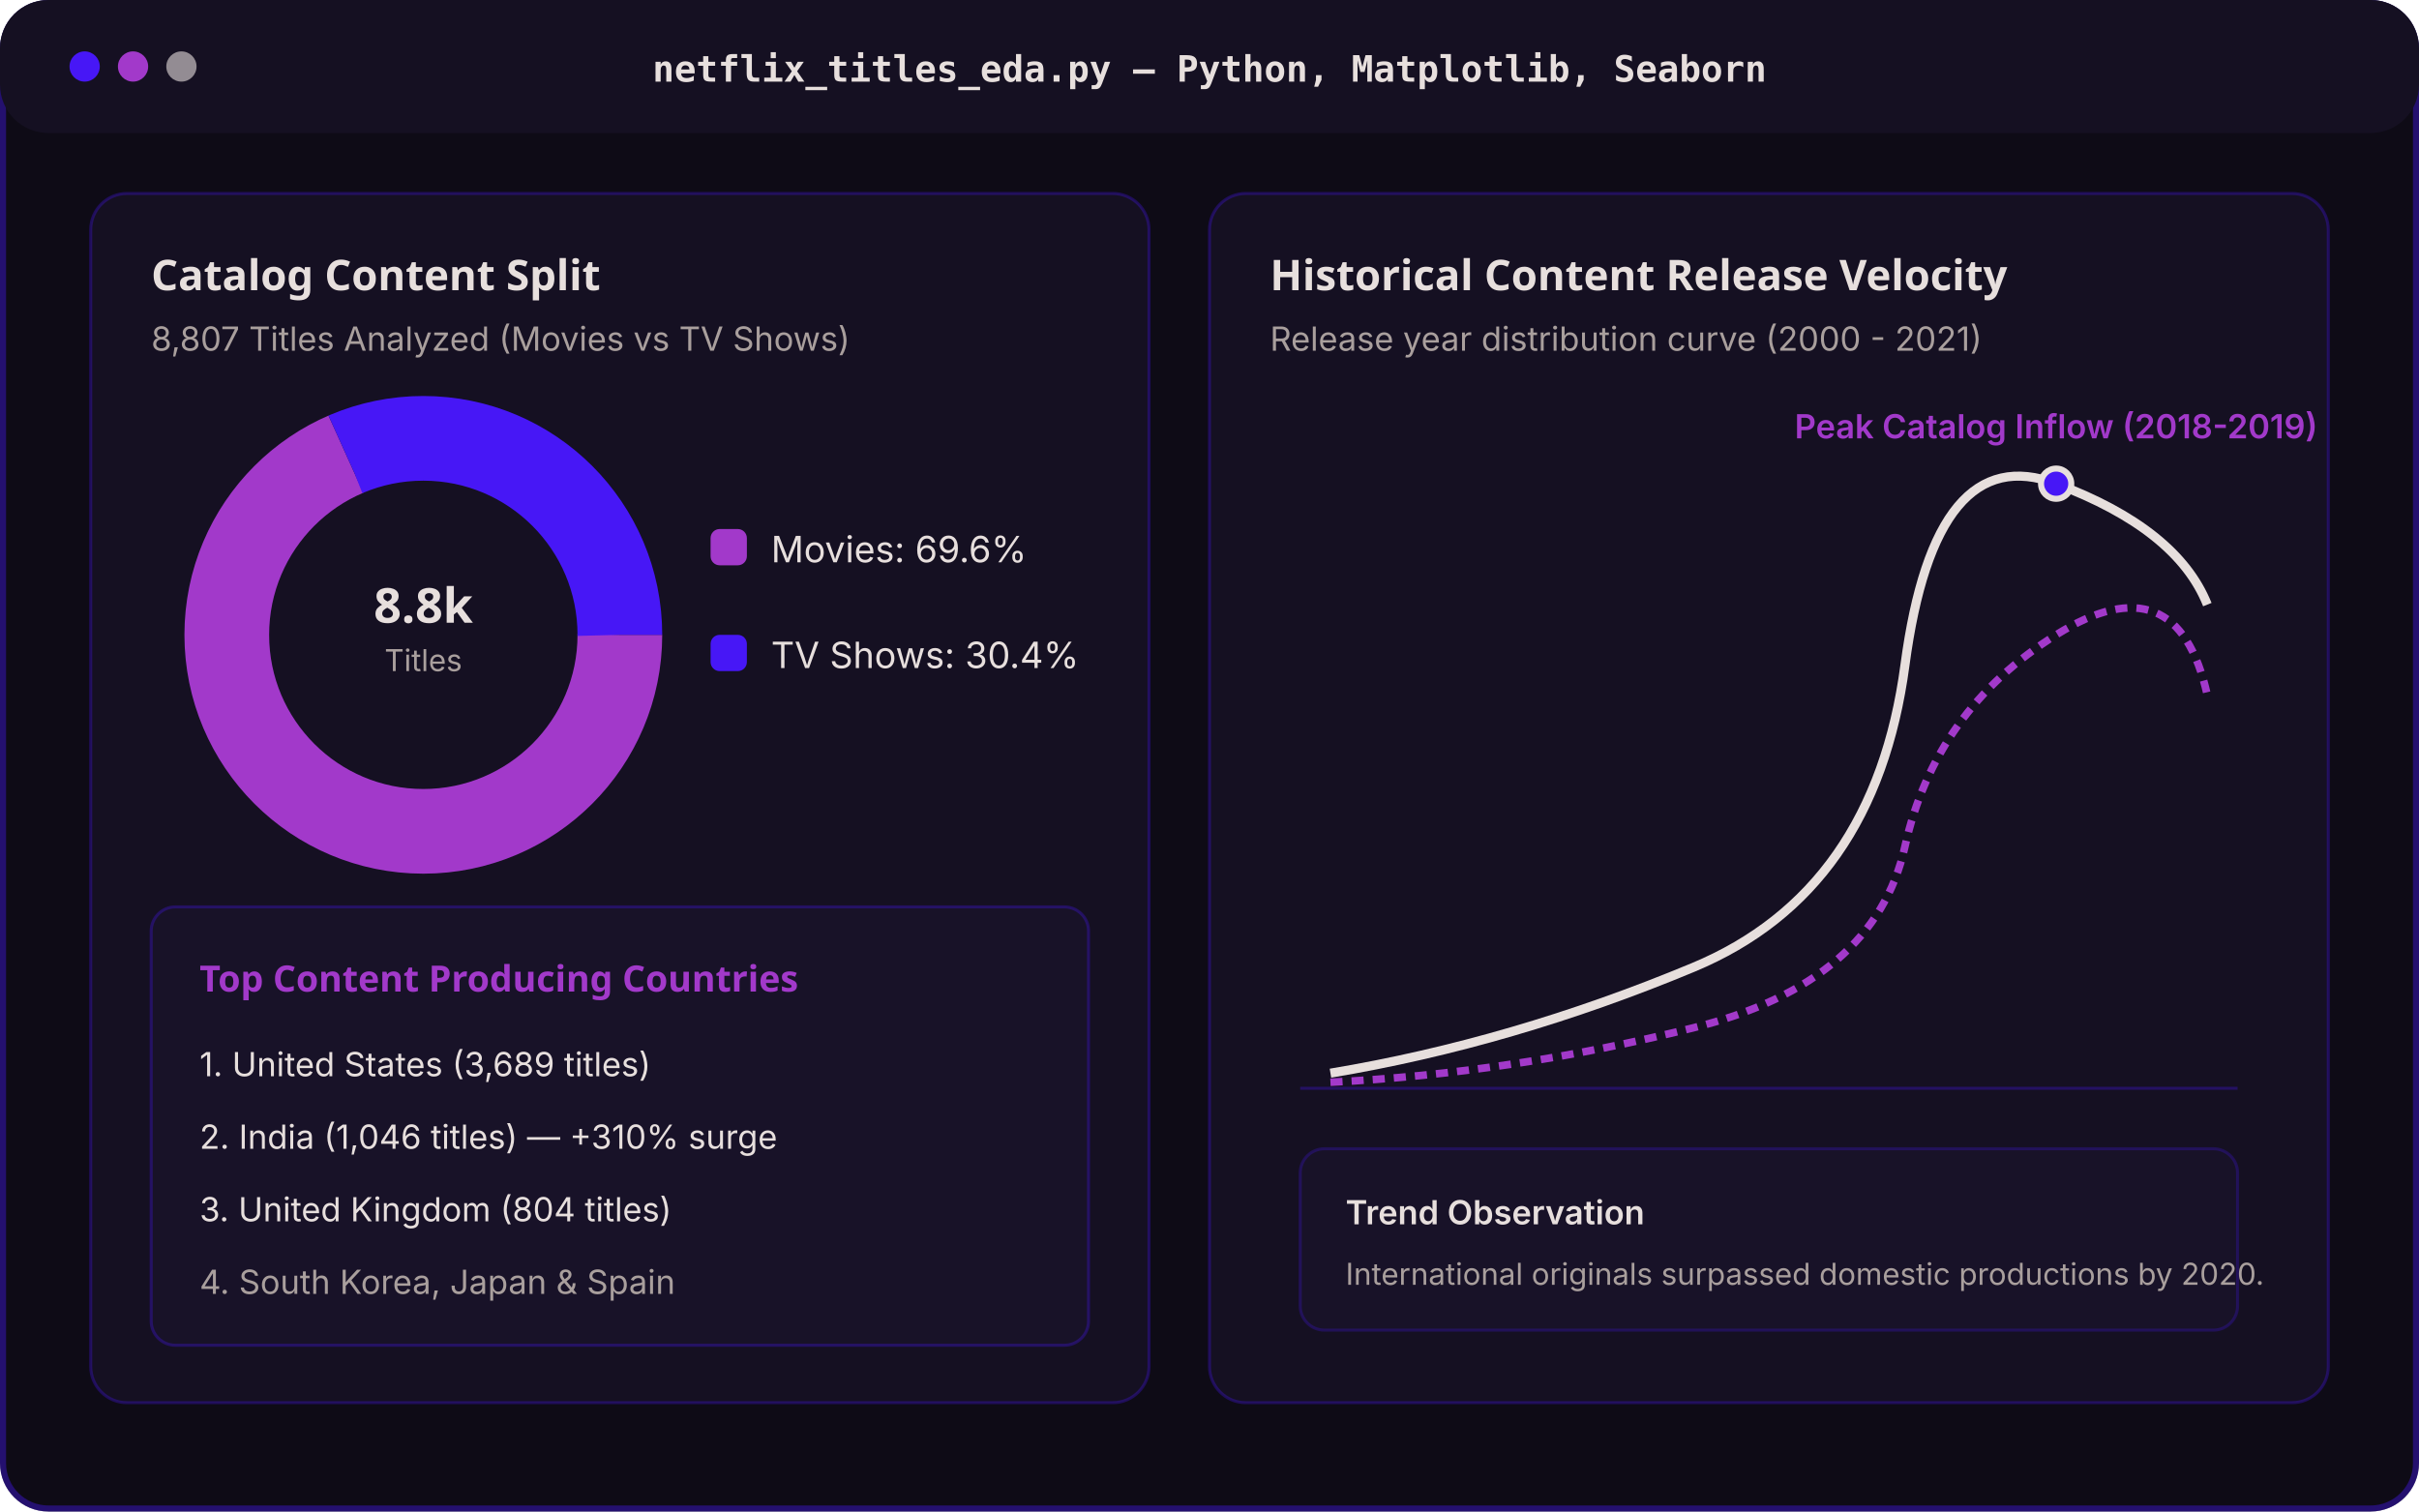
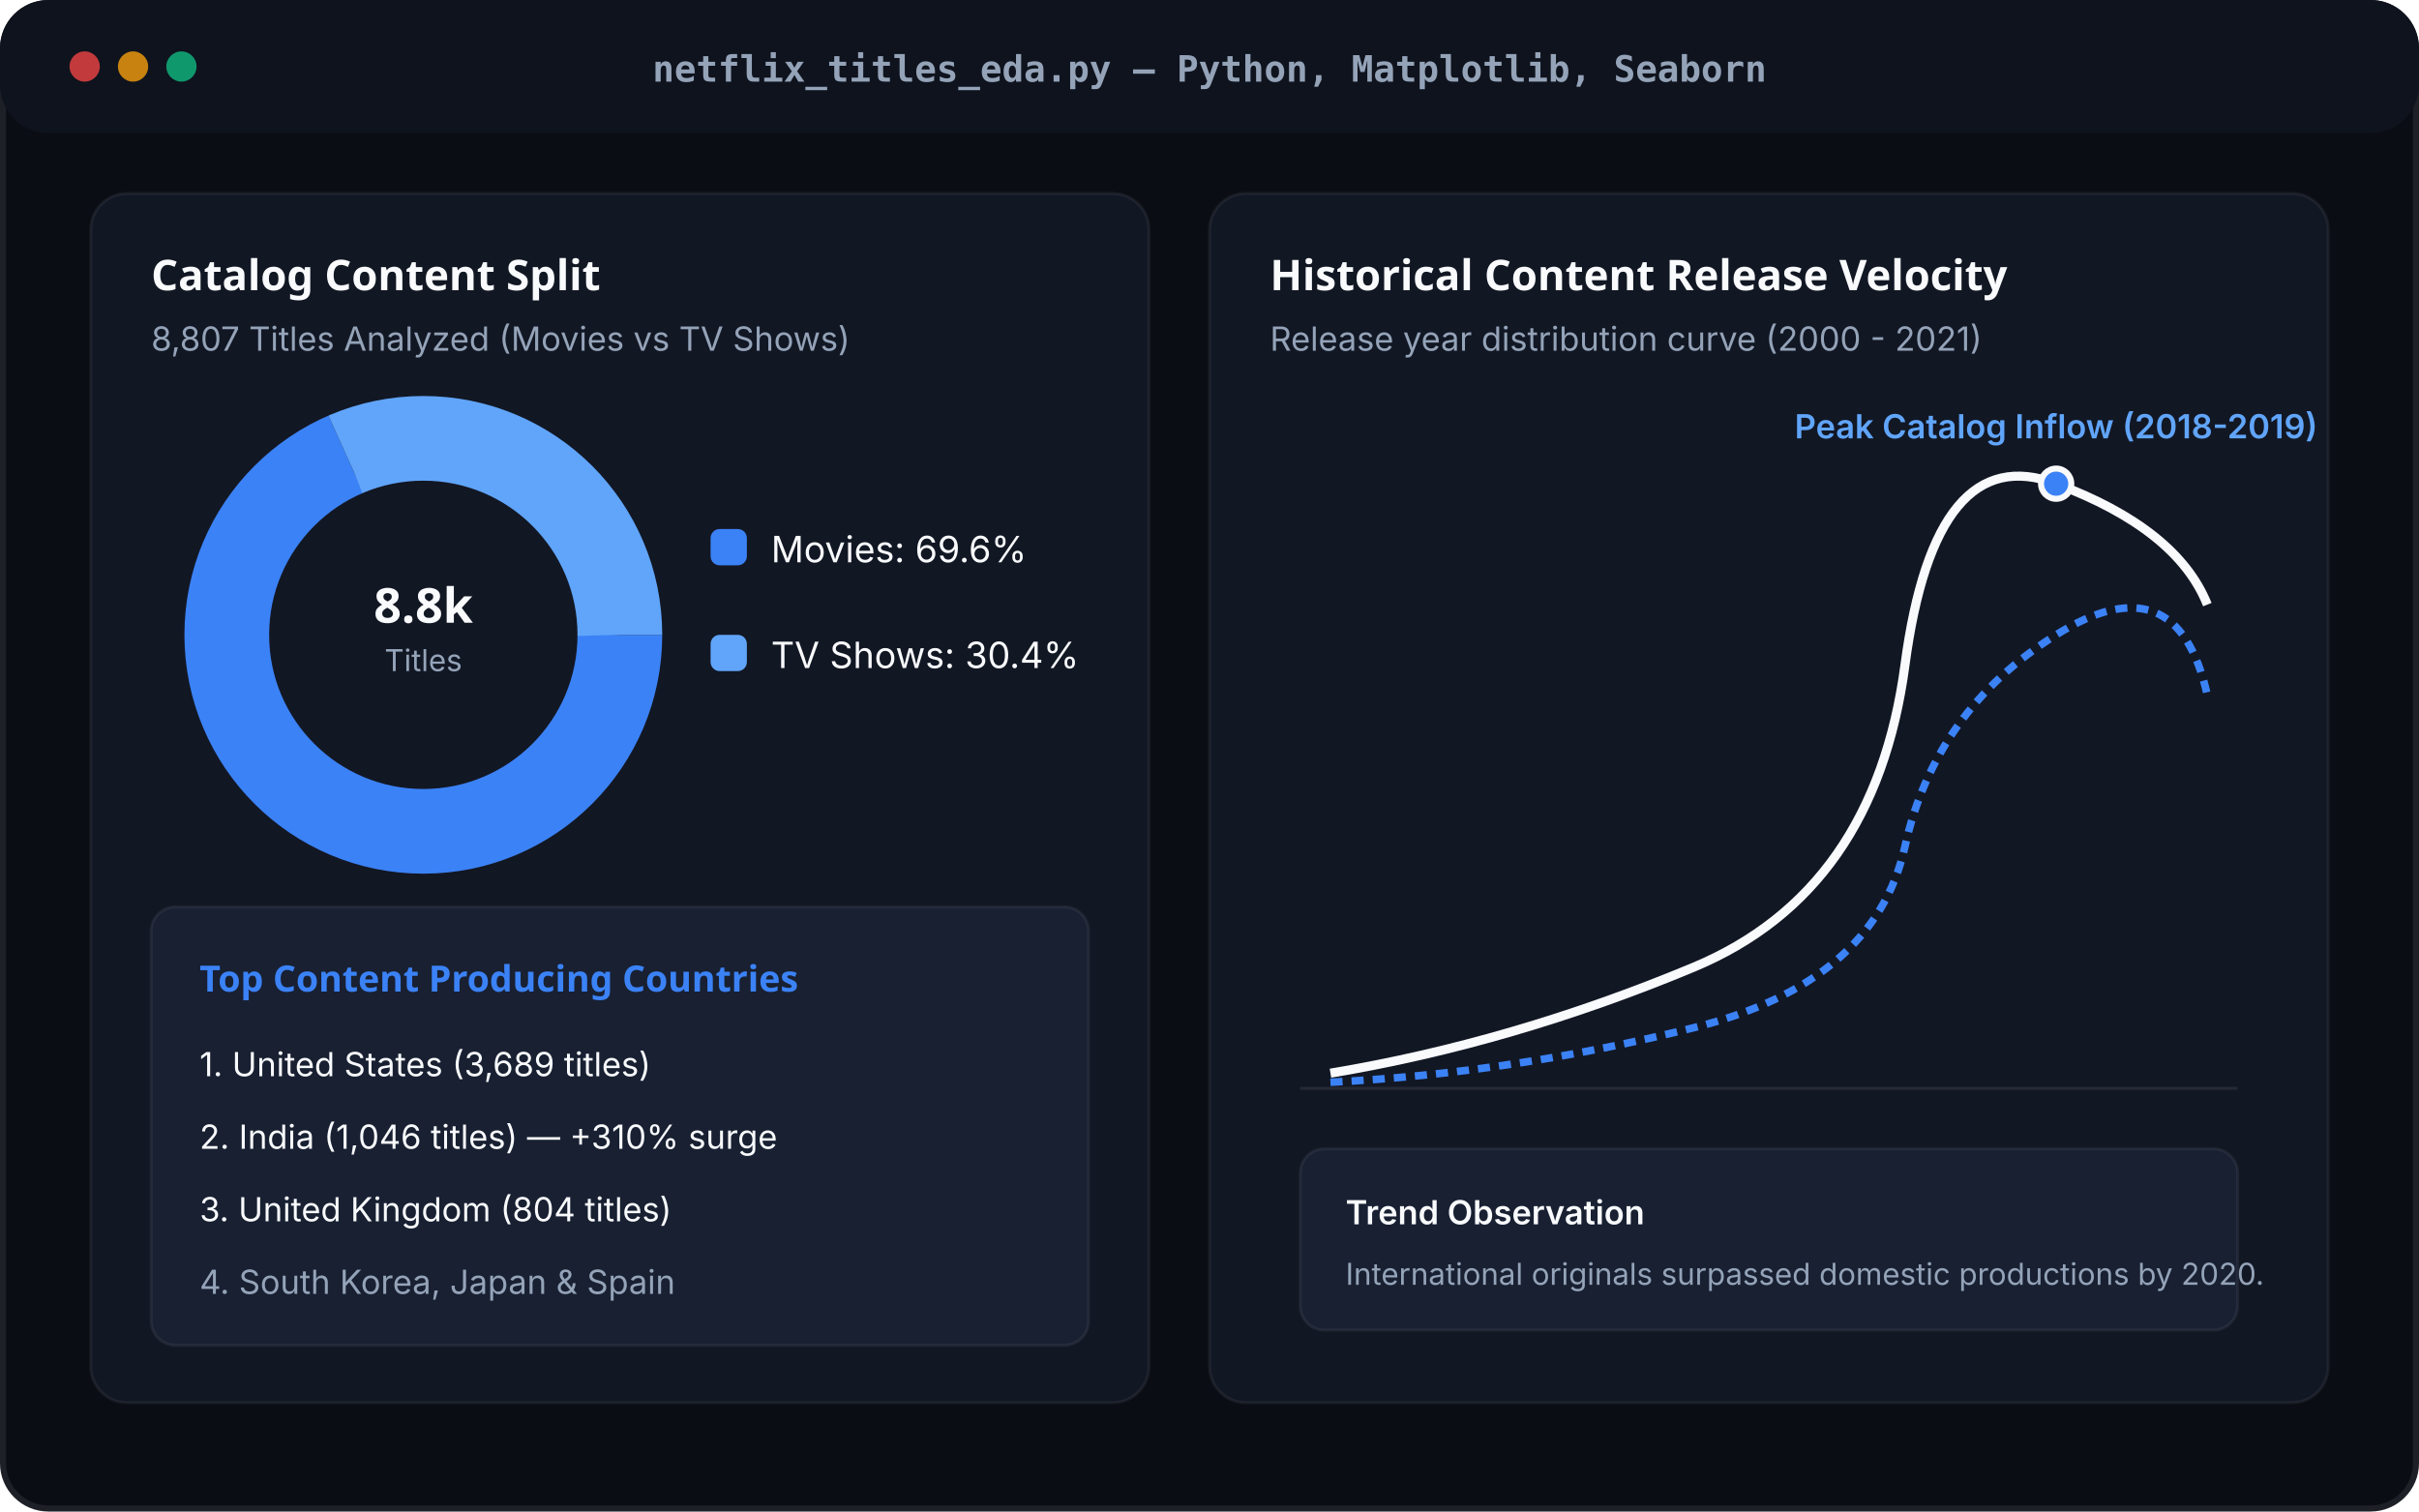
<svg xmlns="http://www.w3.org/2000/svg" viewBox="0 0 800 500" width="800" height="500">
-   <rect width="800" height="500" rx="16" fill="#0E0B16" />
-   <rect x="1" y="1" width="798" height="498" rx="15" fill="none" stroke="rgba(71, 23, 246, 0.4)" stroke-width="2" />
-   <rect x="0" y="0" width="800" height="44" rx="16" fill="#151022" />
-   <circle cx="28" cy="22" r="5" fill="#4717F6" />
-   <circle cx="44" cy="22" r="5" fill="#A239CA" />
-   <circle cx="60" cy="22" r="5" fill="#E7DFDD" opacity="0.6" />
-   <text x="400" y="27" font-family="'JetBrains Mono', monospace" font-size="12" fill="#E7DFDD" text-anchor="middle" font-weight="600">netflix_titles_eda.py — Python, Matplotlib, Seaborn</text>
-   <rect x="30" y="64" width="350" height="400" rx="12" fill="#151022" stroke="rgba(71, 23, 246, 0.3)" />
-   <text x="50" y="96" font-family="'Sora', sans-serif" font-size="14" fill="#E7DFDD" font-weight="600">Catalog Content Split</text>
-   <text x="50" y="116" font-family="'Inter', sans-serif" font-size="11" fill="#A99F9D">8,807 Titles Analyzed (Movies vs TV Shows)</text>
-   <circle cx="140" cy="210" r="65" fill="none" stroke="#181228" stroke-width="28" />
-   <circle cx="140" cy="210" r="65" fill="none" stroke="#A239CA" stroke-width="28" stroke-dasharray="280 400" stroke-dashoffset="0" />
-   <circle cx="140" cy="210" r="65" fill="none" stroke="#4717F6" stroke-width="28" stroke-dasharray="130 400" stroke-dashoffset="-280" />
-   <text x="140" y="206" font-family="'Sora', sans-serif" font-size="16" fill="#E7DFDD" text-anchor="middle" font-weight="700">8.8k</text>
-   <text x="140" y="222" font-family="'Inter', sans-serif" font-size="10" fill="#A99F9D" text-anchor="middle">Titles</text>
-   <rect x="235" y="175" width="12" height="12" rx="3" fill="#A239CA" />
-   <text x="255" y="186" font-family="'Inter', sans-serif" font-size="12" fill="#E7DFDD">Movies: 69.6%</text>
-   <rect x="235" y="210" width="12" height="12" rx="3" fill="#4717F6" />
-   <text x="255" y="221" font-family="'Inter', sans-serif" font-size="12" fill="#E7DFDD">TV Shows: 30.4%</text>
-   <rect x="50" y="300" width="310" height="145" rx="8" fill="#181228" stroke="rgba(71, 23, 246, 0.3)" />
-   <text x="66" y="328" font-family="'Sora', sans-serif" font-size="12" fill="#A239CA" font-weight="600">Top Content Producing Countries</text>
-   <text x="66" y="356" font-family="'Inter', sans-serif" font-size="11" fill="#E7DFDD">1. United States (3,689 titles)</text>
-   <text x="66" y="380" font-family="'Inter', sans-serif" font-size="11" fill="#E7DFDD">2. India (1,046 titles) — +310% surge</text>
-   <text x="66" y="404" font-family="'Inter', sans-serif" font-size="11" fill="#E7DFDD">3. United Kingdom (804 titles)</text>
-   <text x="66" y="428" font-family="'Inter', sans-serif" font-size="11" fill="#A99F9D">4. South Korea, Japan &amp; Spain</text>
-   <rect x="400" y="64" width="370" height="400" rx="12" fill="#151022" stroke="rgba(71, 23, 246, 0.3)" />
-   <text x="420" y="96" font-family="'Sora', sans-serif" font-size="14" fill="#E7DFDD" font-weight="600">Historical Content Release Velocity</text>
-   <text x="420" y="116" font-family="'Inter', sans-serif" font-size="11" fill="#A99F9D">Release year distribution curve (2000 - 2021)</text>
-   <line x1="430" y1="360" x2="740" y2="360" stroke="rgba(71, 23, 246, 0.3)" />
-   <path d="M 440 355 Q 500 345 560 320 T 630 220 T 680 160 T 730 200" fill="none" stroke="#E7DFDD" stroke-width="3" />
-   <path d="M 440 358 Q 500 355 560 340 T 630 280 T 680 210 T 730 230" fill="none" stroke="#A239CA" stroke-width="2.5" stroke-dasharray="4 3" />
-   <circle cx="680" cy="160" r="5" fill="#4717F6" stroke="#E7DFDD" stroke-width="2" />
-   <text x="680" y="145" font-family="'Inter', sans-serif" font-size="11" fill="#A239CA" text-anchor="middle" font-weight="600">Peak Catalog Inflow (2018-2019)</text>
-   <rect x="430" y="380" width="310" height="60" rx="8" fill="#181228" stroke="rgba(71, 23, 246, 0.25)" />
-   <text x="445" y="405" font-family="'Inter', sans-serif" font-size="11" fill="#E7DFDD" font-weight="600">Trend Observation</text>
-   <text x="445" y="425" font-family="'Inter', sans-serif" font-size="10" fill="#A99F9D">International originals surpassed domestic productions by 2020.</text>
+   <rect width="800" height="500" rx="16" fill="#0A0D14" />
+   <rect x="1" y="1" width="798" height="498" rx="15" fill="none" stroke="rgba(255, 255, 255, 0.08)" stroke-width="2" />
+   <rect x="0" y="0" width="800" height="44" rx="16" fill="#0F131D" />
+   <circle cx="28" cy="22" r="5" fill="#EF4444" opacity="0.8" />
+   <circle cx="44" cy="22" r="5" fill="#F59E0B" opacity="0.8" />
+   <circle cx="60" cy="22" r="5" fill="#10B981" opacity="0.8" />
+   <text x="400" y="27" font-family="'JetBrains Mono', monospace" font-size="12" fill="#94A3B8" text-anchor="middle" font-weight="600">netflix_titles_eda.py — Python, Matplotlib, Seaborn</text>
+   <rect x="30" y="64" width="350" height="400" rx="12" fill="#121724" stroke="rgba(255, 255, 255, 0.06)" />
+   <text x="50" y="96" font-family="'Sora', sans-serif" font-size="14" fill="#F8FAFC" font-weight="600">Catalog Content Split</text>
+   <text x="50" y="116" font-family="'Inter', sans-serif" font-size="11" fill="#94A3B8">8,807 Titles Analyzed (Movies vs TV Shows)</text>
+   <circle cx="140" cy="210" r="65" fill="none" stroke="#182032" stroke-width="28" />
+   <circle cx="140" cy="210" r="65" fill="none" stroke="#3B82F6" stroke-width="28" stroke-dasharray="280 400" stroke-dashoffset="0" />
+   <circle cx="140" cy="210" r="65" fill="none" stroke="#60A5FA" stroke-width="28" stroke-dasharray="130 400" stroke-dashoffset="-280" />
+   <text x="140" y="206" font-family="'Sora', sans-serif" font-size="16" fill="#F8FAFC" text-anchor="middle" font-weight="700">8.8k</text>
+   <text x="140" y="222" font-family="'Inter', sans-serif" font-size="10" fill="#94A3B8" text-anchor="middle">Titles</text>
+   <rect x="235" y="175" width="12" height="12" rx="3" fill="#3B82F6" />
+   <text x="255" y="186" font-family="'Inter', sans-serif" font-size="12" fill="#F8FAFC">Movies: 69.6%</text>
+   <rect x="235" y="210" width="12" height="12" rx="3" fill="#60A5FA" />
+   <text x="255" y="221" font-family="'Inter', sans-serif" font-size="12" fill="#F8FAFC">TV Shows: 30.4%</text>
+   <rect x="50" y="300" width="310" height="145" rx="8" fill="#182032" stroke="rgba(255, 255, 255, 0.06)" />
+   <text x="66" y="328" font-family="'Sora', sans-serif" font-size="12" fill="#3B82F6" font-weight="600">Top Content Producing Countries</text>
+   <text x="66" y="356" font-family="'Inter', sans-serif" font-size="11" fill="#F8FAFC">1. United States (3,689 titles)</text>
+   <text x="66" y="380" font-family="'Inter', sans-serif" font-size="11" fill="#F8FAFC">2. India (1,046 titles) — +310% surge</text>
+   <text x="66" y="404" font-family="'Inter', sans-serif" font-size="11" fill="#F8FAFC">3. United Kingdom (804 titles)</text>
+   <text x="66" y="428" font-family="'Inter', sans-serif" font-size="11" fill="#94A3B8">4. South Korea, Japan &amp; Spain</text>
+   <rect x="400" y="64" width="370" height="400" rx="12" fill="#121724" stroke="rgba(255, 255, 255, 0.06)" />
+   <text x="420" y="96" font-family="'Sora', sans-serif" font-size="14" fill="#F8FAFC" font-weight="600">Historical Content Release Velocity</text>
+   <text x="420" y="116" font-family="'Inter', sans-serif" font-size="11" fill="#94A3B8">Release year distribution curve (2000 - 2021)</text>
+   <line x1="430" y1="360" x2="740" y2="360" stroke="rgba(255, 255, 255, 0.08)" />
+   <path d="M 440 355 Q 500 345 560 320 T 630 220 T 680 160 T 730 200" fill="none" stroke="#F8FAFC" stroke-width="3" />
+   <path d="M 440 358 Q 500 355 560 340 T 630 280 T 680 210 T 730 230" fill="none" stroke="#3B82F6" stroke-width="2.5" stroke-dasharray="4 3" />
+   <circle cx="680" cy="160" r="5" fill="#3B82F6" stroke="#F8FAFC" stroke-width="2" />
+   <text x="680" y="145" font-family="'Inter', sans-serif" font-size="11" fill="#60A5FA" text-anchor="middle" font-weight="600">Peak Catalog Inflow (2018-2019)</text>
+   <rect x="430" y="380" width="310" height="60" rx="8" fill="#182032" stroke="rgba(255, 255, 255, 0.06)" />
+   <text x="445" y="405" font-family="'Inter', sans-serif" font-size="11" fill="#F8FAFC" font-weight="600">Trend Observation</text>
+   <text x="445" y="425" font-family="'Inter', sans-serif" font-size="10" fill="#94A3B8">International originals surpassed domestic productions by 2020.</text>
</svg>
